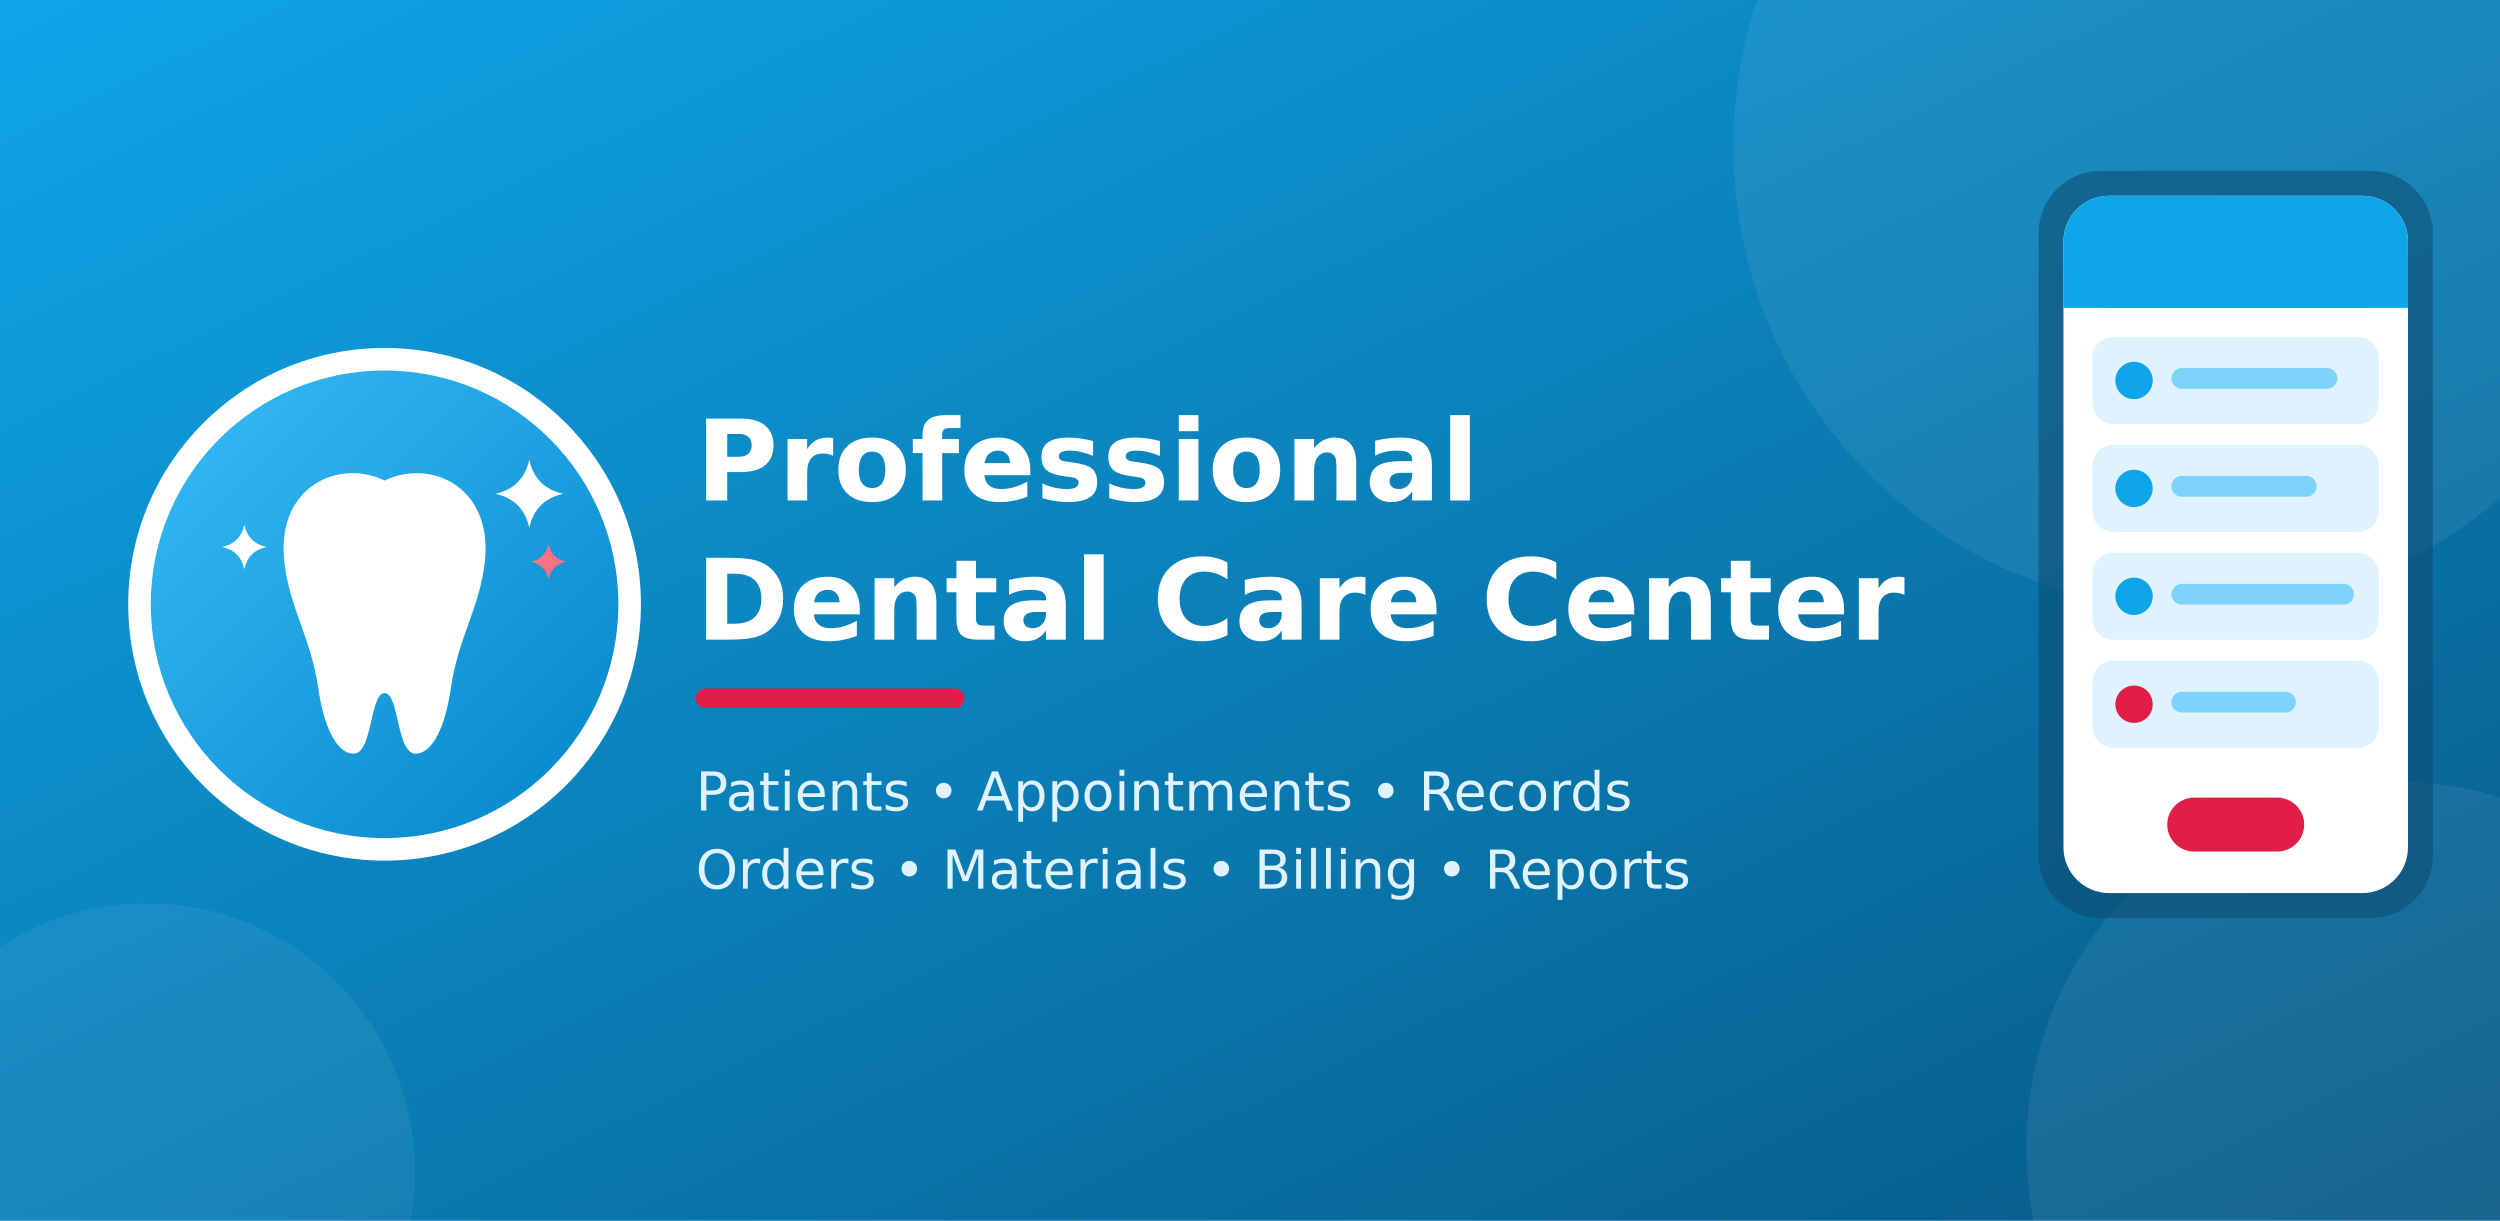
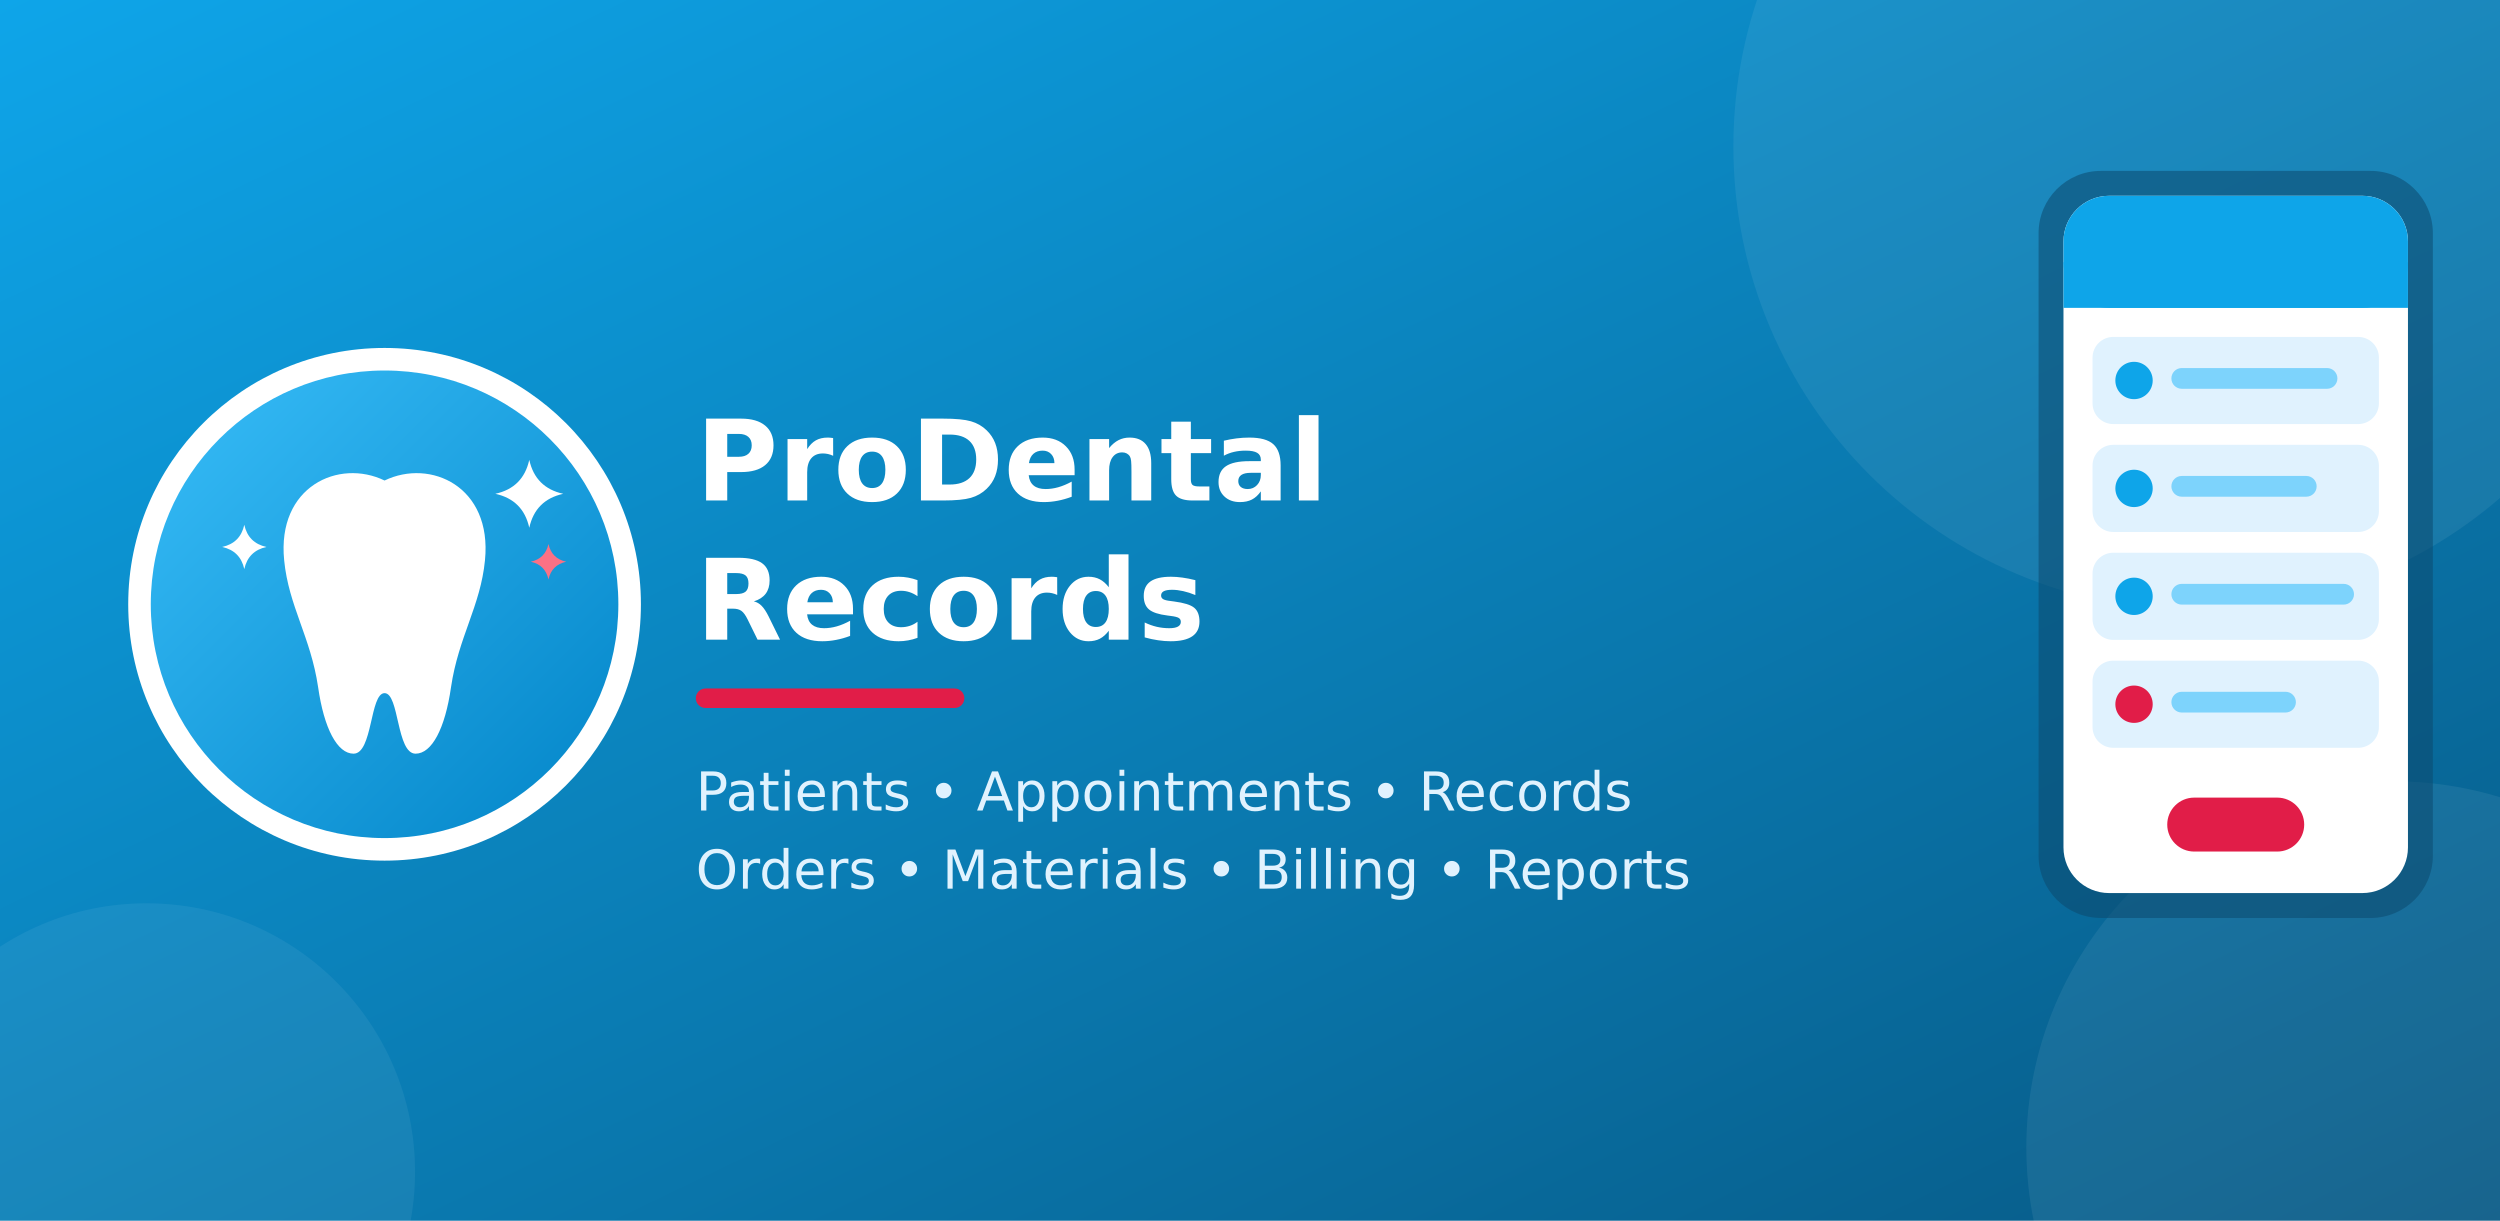
<svg xmlns="http://www.w3.org/2000/svg" viewBox="0 0 1024 500">
  <defs>
    <linearGradient id="b" x1="0" y1="0" x2="1" y2="1">
      <stop offset="0" stop-color="#0ea5e9" />
      <stop offset="1" stop-color="#075985" />
    </linearGradient>
    <linearGradient id="g" x1="0" y1="0" x2="1" y2="1">
      <stop offset="0" stop-color="#38bdf8" />
      <stop offset="1" stop-color="#0284c7" />
    </linearGradient>
  </defs>
  <rect width="1024" height="500" fill="url(#b)" />
  <circle cx="900" cy="60" r="190" fill="#fff" fill-opacity=".07" />
  <circle cx="980" cy="470" r="150" fill="#fff" fill-opacity=".07" />
  <circle cx="60" cy="480" r="110" fill="#fff" fill-opacity=".06" />
  <g transform="translate(50 140) scale(.42)">
    <circle cx="256" cy="256" r="250" fill="#fff" />
    <circle cx="256" cy="256" r="228" fill="url(#g)" />
    <g transform="translate(256 262) scale(.72) translate(-256 -262)">
      <g id="mark">
        <path d="M256 96c-62-30-146 8-136 108 6 62 36 104 46 172 8 56 26 90 48 90 26 0 22-82 42-82s16 82 42 82c22 0 40-34 48-90 10-68 40-110 46-172 10-100-74-138-136-108z" fill="#fff" transform="translate(0 -10)" />
        <path d="M452 58Q460.28 95.72 498 104Q460.28 112.28 452 150Q443.72 112.28 406 104Q443.72 95.72 452 58Z" fill="#ffffff" />
        <path d="M478 172Q482.32 191.68 502 196Q482.32 200.32 478 220Q473.68 200.32 454 196Q473.68 191.68 478 172Z" fill="#fb7185" />
        <path d="M66 146Q71.4 170.6 96 176Q71.4 181.4 66 206Q60.6 181.4 36 176Q60.6 170.6 66 146Z" fill="#ffffff" />
      </g>
    </g>
  </g>
-   <text x="285" y="205" font-family="DejaVu Sans, Liberation Sans, Arial, sans-serif" font-size="46" font-weight="700" fill="#fff">Professional</text>
-   <text x="285" y="262" font-family="DejaVu Sans, Liberation Sans, Arial, sans-serif" font-size="46" font-weight="700" fill="#fff">Dental Care Center</text>
+   <text x="285" y="205" font-family="DejaVu Sans, Liberation Sans, Arial, sans-serif" font-size="46" font-weight="700" fill="#fff">ProDental</text>
+   <text x="285" y="262" font-family="DejaVu Sans, Liberation Sans, Arial, sans-serif" font-size="46" font-weight="700" fill="#fff">Records</text>
  <rect x="285" y="282" width="110" height="8" rx="4" fill="#e11d48" />
  <text x="285" y="332" font-family="DejaVu Sans, Liberation Sans, Arial, sans-serif" font-size="22" fill="#e0f2fe">Patients  •  Appointments  •  Records</text>
  <text x="285" y="364" font-family="DejaVu Sans, Liberation Sans, Arial, sans-serif" font-size="22" fill="#e0f2fe">Orders  •  Materials  •  Billing  •  Reports</text>
  <g transform="translate(835 70) scale(.85) translate(-760 -70)">
    <rect x="760" y="70" width="190" height="360" rx="30" fill="#0c4a6e" fill-opacity=".55" />
    <rect x="772" y="82" width="166" height="336" rx="22" fill="#fff" />
    <rect x="772" y="82" width="166" height="54" rx="22" fill="#0ea5e9" />
    <rect x="772" y="114" width="166" height="22" fill="#0ea5e9" />
    <g fill="#e0f2fe">
      <rect x="786" y="150" width="138" height="42" rx="10" />
      <rect x="786" y="202" width="138" height="42" rx="10" />
      <rect x="786" y="254" width="138" height="42" rx="10" />
      <rect x="786" y="306" width="138" height="42" rx="10" />
    </g>
    <g fill="#0ea5e9">
      <circle cx="806" cy="171" r="9" />
      <circle cx="806" cy="223" r="9" />
      <circle cx="806" cy="275" r="9" />
    </g>
    <circle cx="806" cy="327" r="9" fill="#e11d48" />
    <g fill="#7dd3fc">
      <rect x="824" y="165" width="80" height="10" rx="5" />
      <rect x="824" y="217" width="70" height="10" rx="5" />
      <rect x="824" y="269" width="88" height="10" rx="5" />
      <rect x="824" y="321" width="60" height="10" rx="5" />
    </g>
    <rect x="822" y="372" width="66" height="26" rx="13" fill="#e11d48" />
  </g>
</svg>
